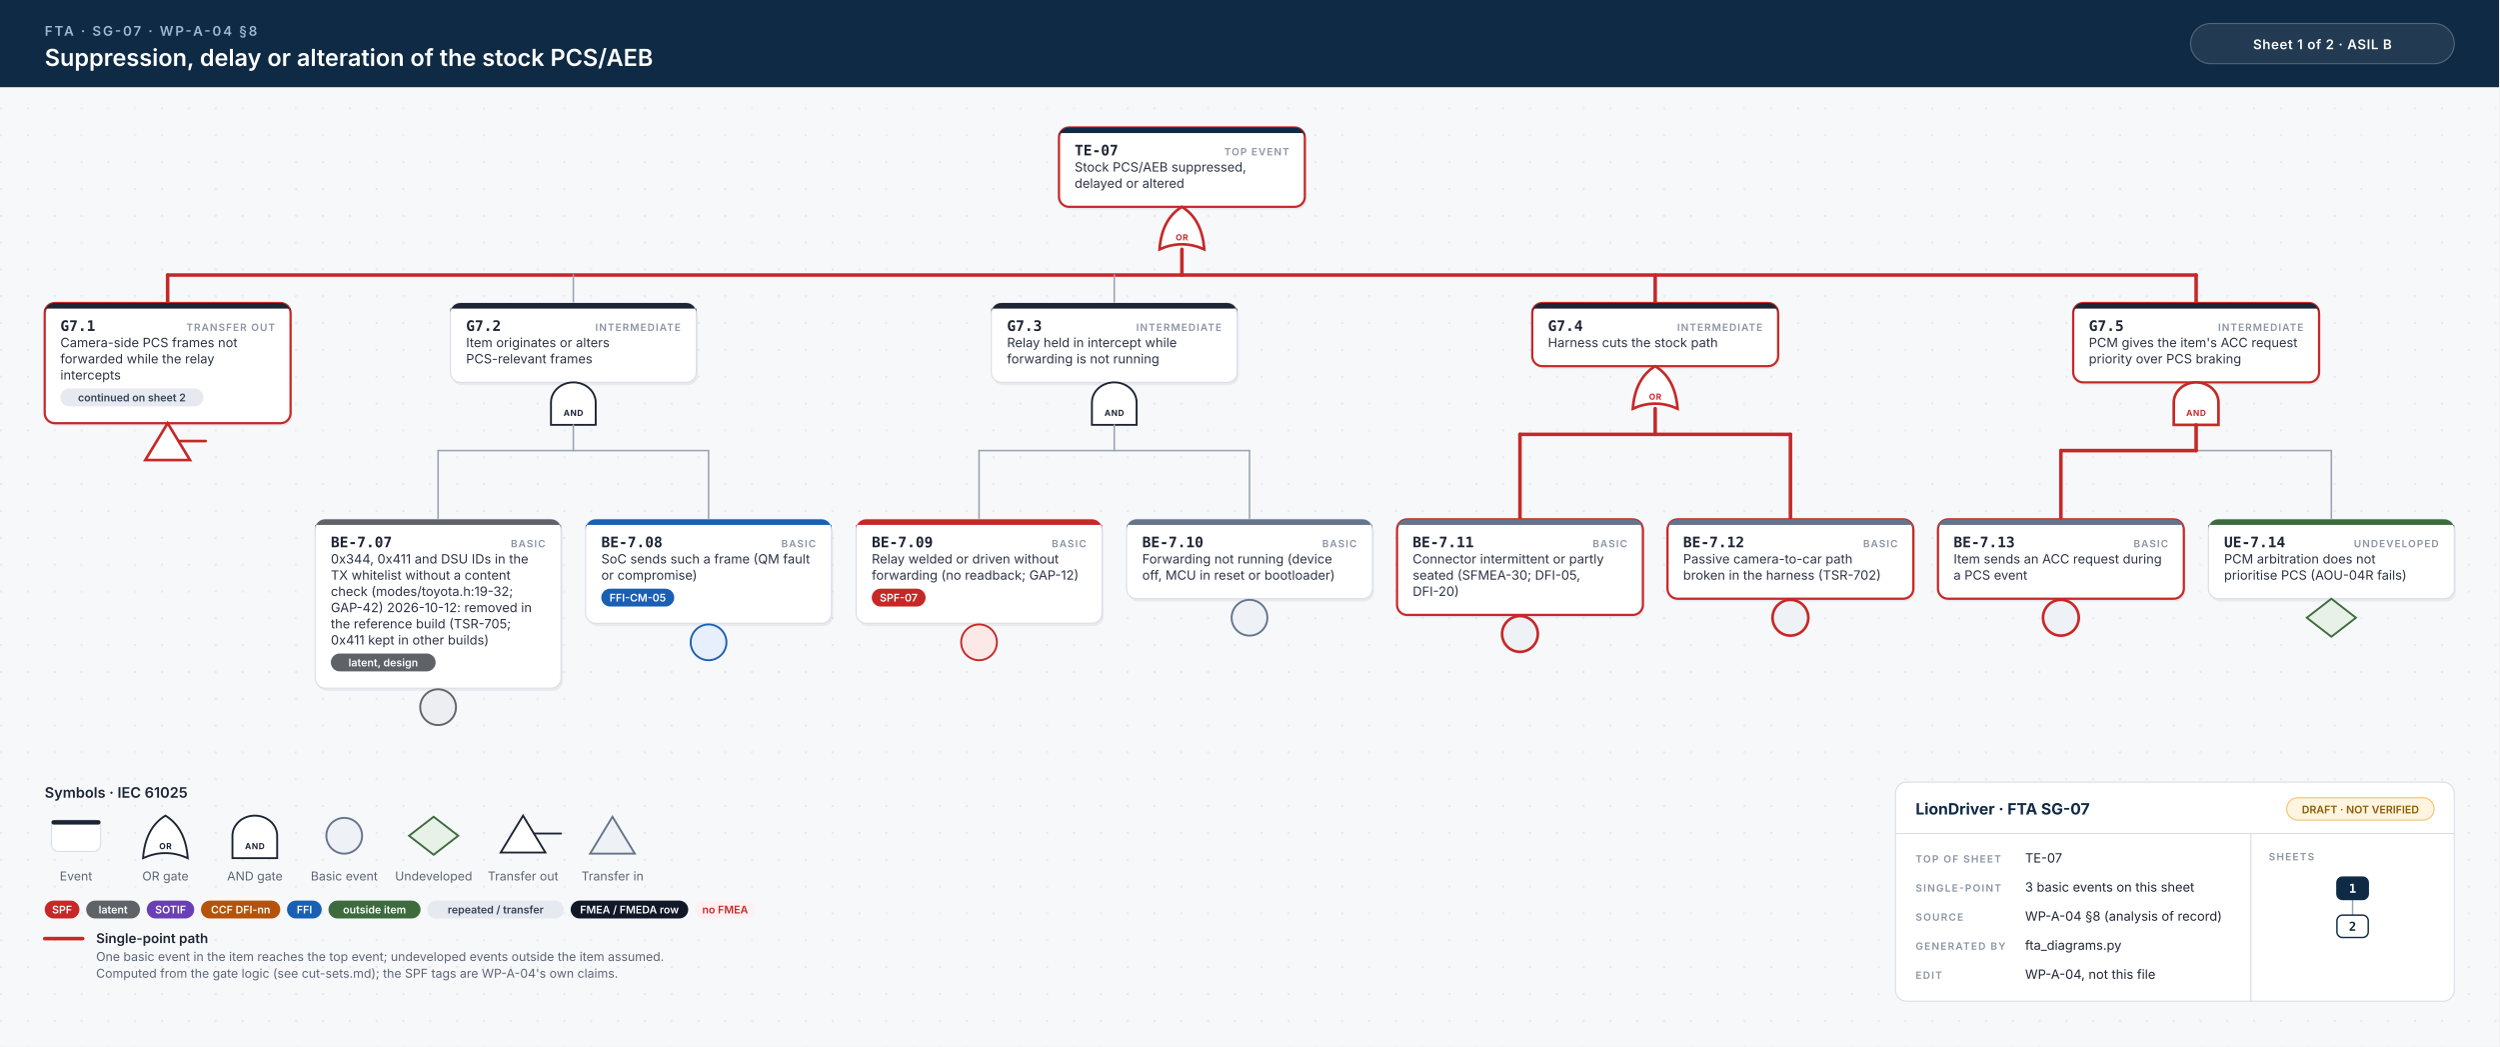
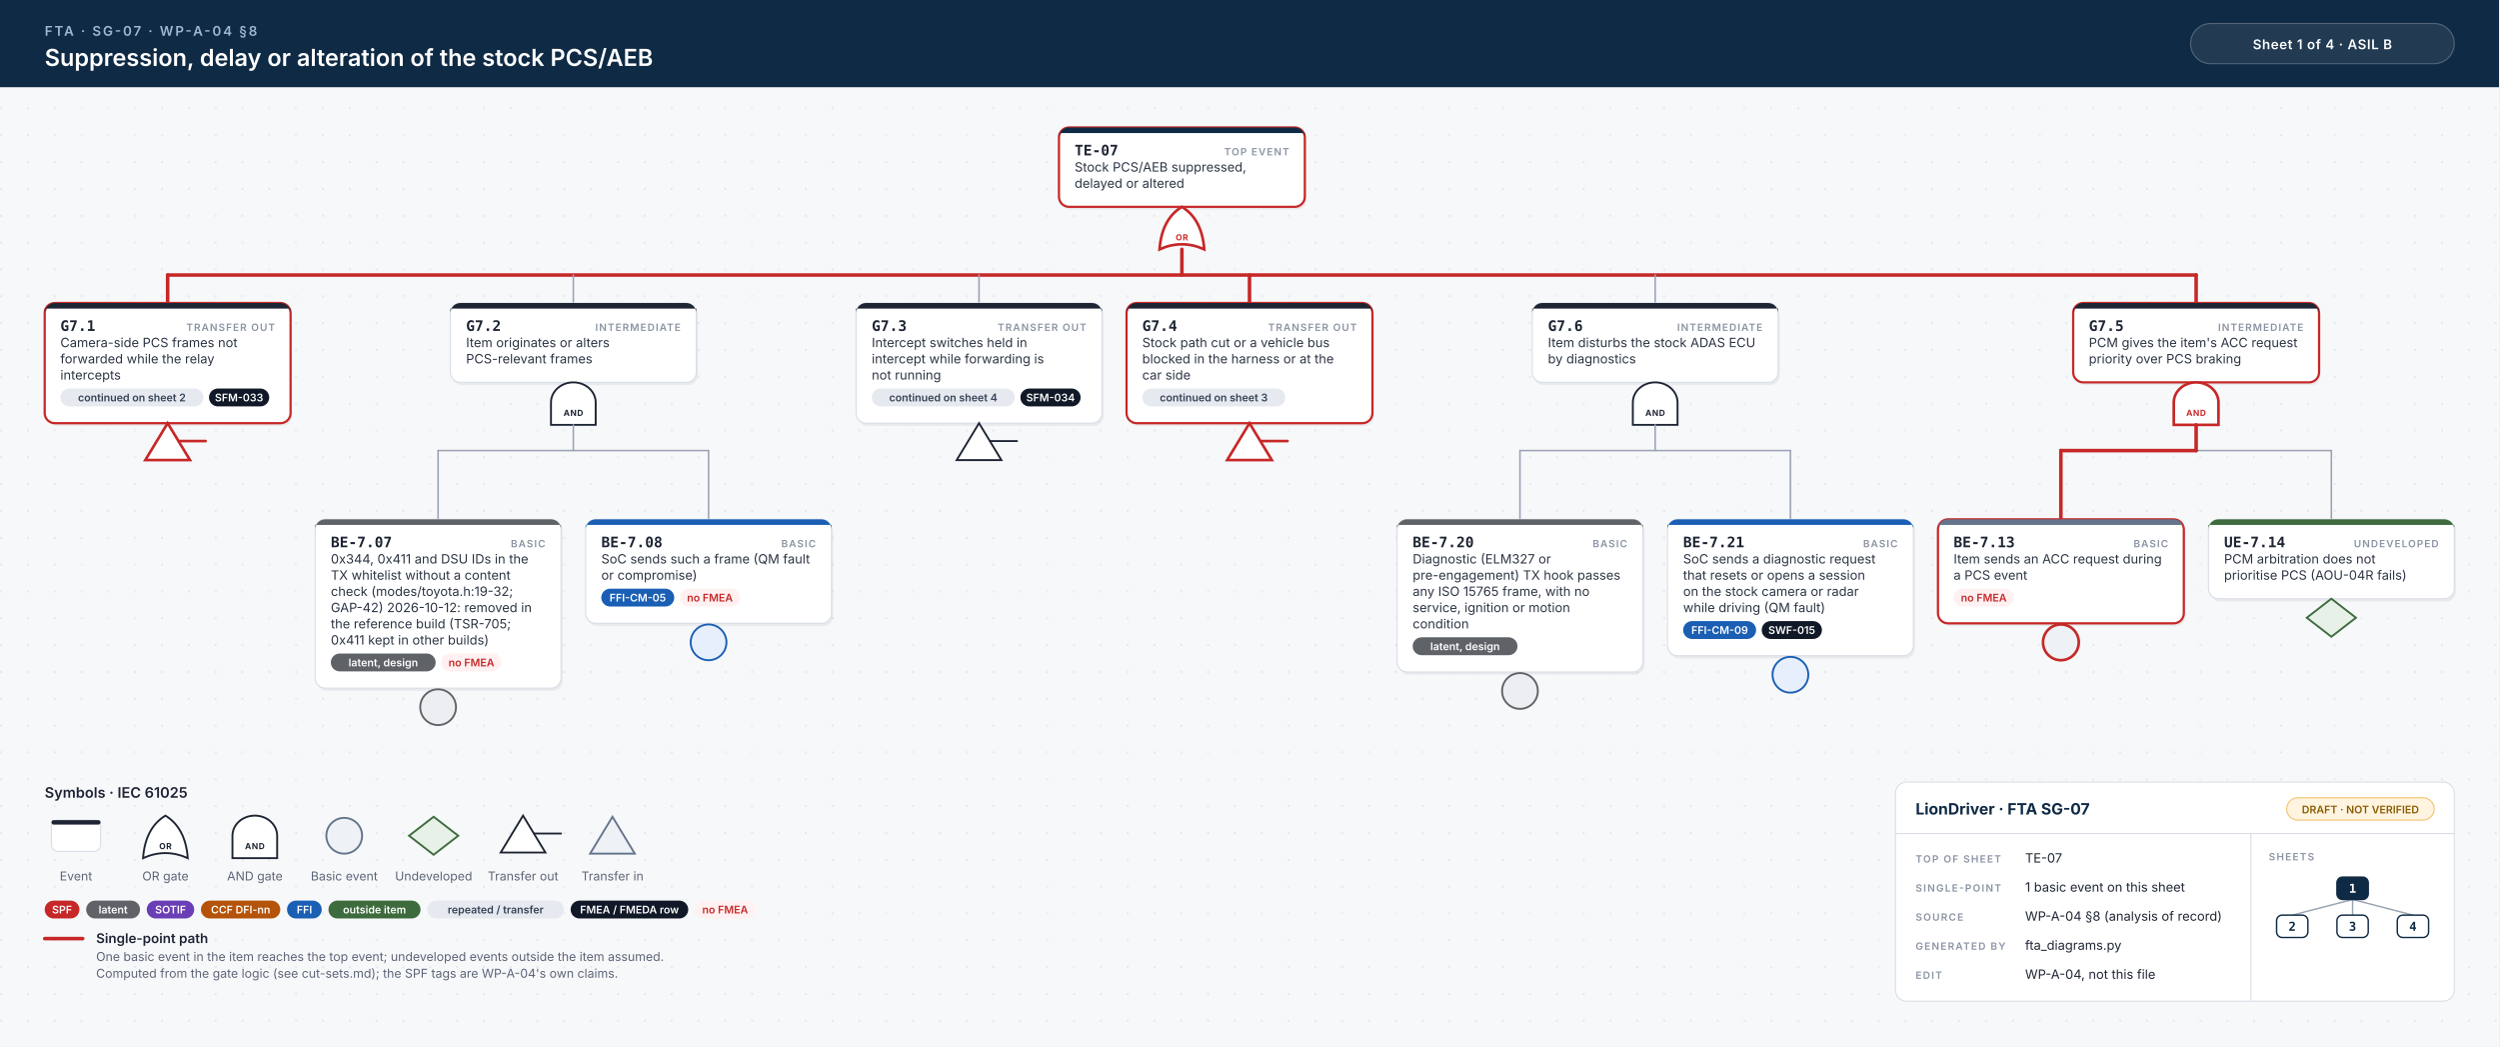
<svg xmlns="http://www.w3.org/2000/svg" width="2236" height="936" viewBox="0 0 2236 936">
  <style>.id{font:700 13px 'JetBrains Mono', Menlo, Consolas, monospace;fill:#1d2433}.kind{font:600 9px Inter, 'Helvetica Neue', Helvetica, Arial, sans-serif;letter-spacing:.1em;fill:#8a93a3;text-anchor:end}.d{font:400 11.5px Inter, 'Helvetica Neue', Helvetica, Arial, sans-serif;fill:#2b3343}.n{font:italic 400 10.5px Inter, 'Helvetica Neue', Helvetica, Arial, sans-serif;fill:#6b7385}.chip{font:600 9.5px Inter, 'Helvetica Neue', Helvetica, Arial, sans-serif;text-anchor:middle}.gl{font:700 7.5px Inter, 'Helvetica Neue', Helvetica, Arial, sans-serif;letter-spacing:.06em;text-anchor:middle}.eyebrow{font:600 12px Inter, 'Helvetica Neue', Helvetica, Arial, sans-serif;letter-spacing:.14em;fill:#9fb7d1}.title{font:600 21px Inter, 'Helvetica Neue', Helvetica, Arial, sans-serif;fill:#fff}.title2{font:600 17px Inter, 'Helvetica Neue', Helvetica, Arial, sans-serif;fill:#fff}.hc{font:600 12px Inter, 'Helvetica Neue', Helvetica, Arial, sans-serif;letter-spacing:.04em;fill:#fff;text-anchor:middle}.lh{font:600 13px Inter, 'Helvetica Neue', Helvetica, Arial, sans-serif;fill:#1d2433}.lb{font:600 12px Inter, 'Helvetica Neue', Helvetica, Arial, sans-serif;fill:#1d2433}.s{font:400 11px Inter, 'Helvetica Neue', Helvetica, Arial, sans-serif;fill:#5b6475}.tbh{font:700 14px Inter, 'Helvetica Neue', Helvetica, Arial, sans-serif;fill:#0f2a44}.k{font:600 9px Inter, 'Helvetica Neue', Helvetica, Arial, sans-serif;letter-spacing:.12em;fill:#8a93a3}.v{font:400 11.5px Inter, 'Helvetica Neue', Helvetica, Arial, sans-serif;fill:#1d2433}.mm{font:700 11px 'JetBrains Mono', Menlo, Consolas, monospace;text-anchor:middle}.w{stroke:#9aa3b2;stroke-width:1.4;stroke-linecap:round}.wh{stroke:#c62828;stroke-width:3.2;stroke-linecap:round}.shadow{fill:#0f172a;opacity:.06}</style>
  <defs>
    <pattern id="dots" width="24" height="24" patternUnits="userSpaceOnUse">
      <circle cx="1" cy="1" r="1" fill="#e3e7ee" />
    </pattern>
  </defs>
  <rect width="100%" height="100%" fill="#f7f8fa" />
  <rect y="78" width="100%" height="858" fill="url(#dots)" />
  <rect width="100%" height="78" fill="#0f2a44" />
  <text x="40" y="32" class="eyebrow">FTA · SG-07 · WP-A-04 §8</text>
  <text x="40" y="59" class="title">Suppression, delay or alteration of the stock PCS/AEB</text>
  <rect x="1960" y="21" width="236" height="36" rx="18" fill="#ffffff14" stroke="#ffffff40" />
-   <text x="2078" y="44" class="hc">Sheet 1 of 2  ·  ASIL B</text>
+   <text x="2078" y="44" class="hc">Sheet 1 of 4  ·  ASIL B</text>
  <rect x="949.0" y="116.5" width="220" height="71.0" rx="9" class="shadow" />
  <rect x="947.5" y="114" width="220" height="71.0" rx="9" fill="#fff" stroke="#c62828" stroke-width="2" />
  <path d="M956.5,114 H1158.5 A9,9 0 0 1 1167.5,123 V119 H947.5 V123 A9,9 0 0 1 956.5,114 Z" fill="#0f2a44" />
  <text x="961.5" y="139" class="id">TE-07</text>
  <text x="1153.5" y="139" class="kind">TOP EVENT</text>
  <text x="961.5" y="153.5" class="d">Stock PCS/AEB suppressed,</text>
  <text x="961.5" y="168.0" class="d">delayed or altered</text>
  <path d="M1037.5,223.0 Q1057.5,214.0 1077.5,223.0 Q1075.5,196.0 1057.5,185.0 Q1039.5,196.0 1037.5,223.0 Z" fill="#fff" stroke="#c62828" stroke-width="2.4" />
  <text x="1057.5" y="215.0" class="gl" fill="#c62828">OR</text>
  <line x1="150.0" y1="246.0" x2="1965.0" y2="246.0" class="w" />
  <line x1="150.0" y1="246.0" x2="1965.0" y2="246.0" class="wh" />
  <line x1="1057.5" y1="223.0" x2="1057.5" y2="246.0" class="wh" />
  <line x1="150.0" y1="246.0" x2="150.0" y2="271.0" class="wh" />
  <line x1="513.0" y1="246.0" x2="513.0" y2="271.0" class="w" />
-   <line x1="997.0" y1="246.0" x2="997.0" y2="271.0" class="w" />
-   <line x1="1481.0" y1="246.0" x2="1481.0" y2="271.0" class="wh" />
+   <line x1="876.0" y1="246.0" x2="876.0" y2="271.0" class="w" />
+   <line x1="1118.0" y1="246.0" x2="1118.0" y2="271.0" class="wh" />
+   <line x1="1481.0" y1="246.0" x2="1481.0" y2="271.0" class="w" />
  <line x1="1965.0" y1="246.0" x2="1965.0" y2="271.0" class="wh" />
  <rect x="41.5" y="273.5" width="220" height="107.5" rx="9" class="shadow" />
  <rect x="40" y="271.0" width="220" height="107.5" rx="9" fill="#fff" stroke="#c62828" stroke-width="2" />
  <path d="M49,271.0 H251 A9,9 0 0 1 260,280.0 V276.0 H40 V280.0 A9,9 0 0 1 49,271.0 Z" fill="#1d2433" />
  <text x="54" y="296.0" class="id">G7.1</text>
  <text x="246" y="296.0" class="kind">TRANSFER OUT</text>
  <text x="54" y="310.5" class="d">Camera-side PCS frames not</text>
  <text x="54" y="325.0" class="d">forwarded while the relay</text>
  <text x="54" y="339.5" class="d">intercepts</text>
  <rect x="54.0" y="347.5" width="128.0" height="16" rx="8" fill="#e6e9ef" />
  <text x="118.0" y="359.0" class="chip" fill="#334155">continued on sheet 2</text>
+   <rect x="187.0" y="347.5" width="53.9" height="16" rx="8" fill="#111827" />
+   <text x="213.9" y="359.0" class="chip" fill="#fff">SFM-033</text>
  <path d="M150.0,378.5 L170.0,411.5 L130.0,411.5 Z" fill="#fff" stroke="#c62828" stroke-width="2.4" />
  <line x1="160.0" y1="394.5" x2="184.0" y2="394.5" stroke="#c62828" stroke-width="2.4" stroke-linecap="round" />
  <rect x="404.5" y="273.5" width="220" height="71.0" rx="9" class="shadow" />
  <rect x="403.0" y="271.0" width="220" height="71.0" rx="9" fill="#fff" stroke="#d9dee6" stroke-width="1" />
  <path d="M412.0,271.0 H614.0 A9,9 0 0 1 623.0,280.0 V276.0 H403.0 V280.0 A9,9 0 0 1 412.0,271.0 Z" fill="#1d2433" />
  <text x="417.0" y="296.0" class="id">G7.2</text>
  <text x="609.0" y="296.0" class="kind">INTERMEDIATE</text>
  <text x="417.0" y="310.5" class="d">Item originates or alters</text>
  <text x="417.0" y="325.0" class="d">PCS-relevant frames</text>
  <path d="M493.0,380.0 L493.0,360.0 A20,18 0 0 1 533.0,360.0 L533.0,380.0 Z" fill="#fff" stroke="#1d2433" stroke-width="1.7" />
  <text x="513.0" y="372.0" class="gl" fill="#1d2433">AND</text>
  <line x1="392.0" y1="403.0" x2="634.0" y2="403.0" class="w" />
  <line x1="513.0" y1="380.0" x2="513.0" y2="403.0" class="w" />
  <line x1="392.0" y1="403.0" x2="392.0" y2="464.5" class="w" />
  <line x1="634.0" y1="403.0" x2="634.0" y2="464.5" class="w" />
  <rect x="283.5" y="467.0" width="220" height="151.0" rx="9" class="shadow" />
  <rect x="282" y="464.5" width="220" height="151.0" rx="9" fill="#fff" stroke="#d9dee6" stroke-width="1" />
  <path d="M291,464.5 H493 A9,9 0 0 1 502,473.5 V469.5 H282 V473.5 A9,9 0 0 1 291,464.5 Z" fill="#5f6368" />
  <text x="296" y="489.5" class="id">BE-7.07</text>
  <text x="488" y="489.5" class="kind">BASIC</text>
  <text x="296" y="504.0" class="d">0x344, 0x411 and DSU IDs in the</text>
  <text x="296" y="518.5" class="d">TX whitelist without a content</text>
  <text x="296" y="533.0" class="d">check (modes/toyota.h:19-32;</text>
  <text x="296" y="547.5" class="d">GAP-42) 2026-10-12: removed in</text>
  <text x="296" y="562.0" class="d">the reference build (TSR-705;</text>
  <text x="296" y="576.5" class="d">0x411 kept in other builds)</text>
  <rect x="296.0" y="584.5" width="93.8" height="16" rx="8" fill="#5f6368" />
  <text x="342.9" y="596.0" class="chip" fill="#fff">latent, design</text>
+   <rect x="394.8" y="584.5" width="53.9" height="16" rx="8" fill="#fff1f1" />
+   <text x="421.8" y="596.0" class="chip" fill="#c62828">no FMEA</text>
  <circle cx="392.0" cy="632.5" r="16" fill="#eceef1" stroke="#5f6368" stroke-width="1.7" />
  <rect x="525.5" y="467.0" width="220" height="93.0" rx="9" class="shadow" />
  <rect x="524" y="464.5" width="220" height="93.0" rx="9" fill="#fff" stroke="#d9dee6" stroke-width="1" />
  <path d="M533,464.5 H735 A9,9 0 0 1 744,473.5 V469.5 H524 V473.5 A9,9 0 0 1 533,464.5 Z" fill="#1a5fb4" />
  <text x="538" y="489.5" class="id">BE-7.08</text>
  <text x="730" y="489.5" class="kind">BASIC</text>
  <text x="538" y="504.0" class="d">SoC sends such a frame (QM fault</text>
  <text x="538" y="518.5" class="d">or compromise)</text>
  <rect x="538.0" y="526.5" width="65.3" height="16" rx="8" fill="#1a5fb4" />
  <text x="570.6" y="538.0" class="chip" fill="#fff">FFI-CM-05</text>
+   <rect x="608.3" y="526.5" width="53.9" height="16" rx="8" fill="#fff1f1" />
+   <text x="635.2" y="538.0" class="chip" fill="#c62828">no FMEA</text>
  <circle cx="634.0" cy="574.5" r="16" fill="#e6effb" stroke="#1a5fb4" stroke-width="1.7" />
-   <rect x="888.5" y="273.5" width="220" height="71.0" rx="9" class="shadow" />
-   <rect x="887.0" y="271.0" width="220" height="71.0" rx="9" fill="#fff" stroke="#d9dee6" stroke-width="1" />
-   <path d="M896.0,271.0 H1098.0 A9,9 0 0 1 1107.0,280.0 V276.0 H887.0 V280.0 A9,9 0 0 1 896.0,271.0 Z" fill="#1d2433" />
-   <text x="901.0" y="296.0" class="id">G7.3</text>
-   <text x="1093.0" y="296.0" class="kind">INTERMEDIATE</text>
-   <text x="901.0" y="310.5" class="d">Relay held in intercept while</text>
-   <text x="901.0" y="325.0" class="d">forwarding is not running</text>
-   <path d="M977.0,380.0 L977.0,360.0 A20,18 0 0 1 1017.0,360.0 L1017.0,380.0 Z" fill="#fff" stroke="#1d2433" stroke-width="1.7" />
-   <text x="997.0" y="372.0" class="gl" fill="#1d2433">AND</text>
-   <line x1="876.0" y1="403.0" x2="1118.0" y2="403.0" class="w" />
-   <line x1="997.0" y1="380.0" x2="997.0" y2="403.0" class="w" />
-   <line x1="876.0" y1="403.0" x2="876.0" y2="464.5" class="w" />
-   <line x1="1118.0" y1="403.0" x2="1118.0" y2="464.5" class="w" />
-   <rect x="767.5" y="467.0" width="220" height="93.0" rx="9" class="shadow" />
-   <rect x="766" y="464.5" width="220" height="93.0" rx="9" fill="#fff" stroke="#d9dee6" stroke-width="1" />
-   <path d="M775,464.5 H977 A9,9 0 0 1 986,473.5 V469.5 H766 V473.5 A9,9 0 0 1 775,464.5 Z" fill="#c62828" />
-   <text x="780" y="489.5" class="id">BE-7.09</text>
-   <text x="972" y="489.5" class="kind">BASIC</text>
-   <text x="780" y="504.0" class="d">Relay welded or driven without</text>
-   <text x="780" y="518.5" class="d">forwarding (no readback; GAP-12)</text>
-   <rect x="780.0" y="526.5" width="48.2" height="16" rx="8" fill="#c62828" />
-   <text x="804.1" y="538.0" class="chip" fill="#fff">SPF-07</text>
-   <circle cx="876.0" cy="574.5" r="16" fill="#fde8e8" stroke="#c62828" stroke-width="1.7" />
-   <rect x="1009.5" y="467.0" width="220" height="71.0" rx="9" class="shadow" />
-   <rect x="1008" y="464.5" width="220" height="71.0" rx="9" fill="#fff" stroke="#d9dee6" stroke-width="1" />
-   <path d="M1017,464.5 H1219 A9,9 0 0 1 1228,473.5 V469.5 H1008 V473.5 A9,9 0 0 1 1017,464.5 Z" fill="#64748b" />
-   <text x="1022" y="489.5" class="id">BE-7.10</text>
-   <text x="1214" y="489.5" class="kind">BASIC</text>
-   <text x="1022" y="504.0" class="d">Forwarding not running (device</text>
-   <text x="1022" y="518.5" class="d">off, MCU in reset or bootloader)</text>
-   <circle cx="1118.0" cy="552.5" r="16" fill="#eef1f5" stroke="#64748b" stroke-width="1.7" />
-   <rect x="1372.5" y="273.5" width="220" height="56.5" rx="9" class="shadow" />
-   <rect x="1371.0" y="271.0" width="220" height="56.5" rx="9" fill="#fff" stroke="#c62828" stroke-width="2" />
+   <rect x="767.5" y="273.5" width="220" height="107.5" rx="9" class="shadow" />
+   <rect x="766" y="271.0" width="220" height="107.5" rx="9" fill="#fff" stroke="#d9dee6" stroke-width="1" />
+   <path d="M775,271.0 H977 A9,9 0 0 1 986,280.0 V276.0 H766 V280.0 A9,9 0 0 1 775,271.0 Z" fill="#1d2433" />
+   <text x="780" y="296.0" class="id">G7.3</text>
+   <text x="972" y="296.0" class="kind">TRANSFER OUT</text>
+   <text x="780" y="310.5" class="d">Intercept switches held in</text>
+   <text x="780" y="325.0" class="d">intercept while forwarding is</text>
+   <text x="780" y="339.5" class="d">not running</text>
+   <rect x="780.0" y="347.5" width="128.0" height="16" rx="8" fill="#e6e9ef" />
+   <text x="844.0" y="359.0" class="chip" fill="#334155">continued on sheet 4</text>
+   <rect x="913.0" y="347.5" width="53.9" height="16" rx="8" fill="#111827" />
+   <text x="940.0" y="359.0" class="chip" fill="#fff">SFM-034</text>
+   <path d="M876.0,378.5 L896.0,411.5 L856.0,411.5 Z" fill="#fff" stroke="#1d2433" stroke-width="1.7" />
+   <line x1="886.0" y1="394.5" x2="910.0" y2="394.5" stroke="#1d2433" stroke-width="1.7" stroke-linecap="round" />
+   <rect x="1009.5" y="273.5" width="220" height="107.5" rx="9" class="shadow" />
+   <rect x="1008" y="271.0" width="220" height="107.5" rx="9" fill="#fff" stroke="#c62828" stroke-width="2" />
+   <path d="M1017,271.0 H1219 A9,9 0 0 1 1228,280.0 V276.0 H1008 V280.0 A9,9 0 0 1 1017,271.0 Z" fill="#1d2433" />
+   <text x="1022" y="296.0" class="id">G7.4</text>
+   <text x="1214" y="296.0" class="kind">TRANSFER OUT</text>
+   <text x="1022" y="310.5" class="d">Stock path cut or a vehicle bus</text>
+   <text x="1022" y="325.0" class="d">blocked in the harness or at the</text>
+   <text x="1022" y="339.5" class="d">car side</text>
+   <rect x="1022.0" y="347.5" width="128.0" height="16" rx="8" fill="#e6e9ef" />
+   <text x="1086.0" y="359.0" class="chip" fill="#334155">continued on sheet 3</text>
+   <path d="M1118.0,378.5 L1138.0,411.5 L1098.0,411.5 Z" fill="#fff" stroke="#c62828" stroke-width="2.4" />
+   <line x1="1128.0" y1="394.5" x2="1152.0" y2="394.5" stroke="#c62828" stroke-width="2.4" stroke-linecap="round" />
+   <rect x="1372.5" y="273.5" width="220" height="71.0" rx="9" class="shadow" />
+   <rect x="1371.0" y="271.0" width="220" height="71.0" rx="9" fill="#fff" stroke="#d9dee6" stroke-width="1" />
  <path d="M1380.0,271.0 H1582.0 A9,9 0 0 1 1591.0,280.0 V276.0 H1371.0 V280.0 A9,9 0 0 1 1380.0,271.0 Z" fill="#1d2433" />
-   <text x="1385.0" y="296.0" class="id">G7.4</text>
+   <text x="1385.0" y="296.0" class="id">G7.6</text>
  <text x="1577.0" y="296.0" class="kind">INTERMEDIATE</text>
-   <text x="1385.0" y="310.5" class="d">Harness cuts the stock path</text>
-   <path d="M1461.0,365.5 Q1481.0,356.5 1501.0,365.5 Q1499.0,338.5 1481.0,327.5 Q1463.0,338.5 1461.0,365.5 Z" fill="#fff" stroke="#c62828" stroke-width="2.4" />
-   <text x="1481.0" y="357.5" class="gl" fill="#c62828">OR</text>
-   <line x1="1360.0" y1="388.5" x2="1602.0" y2="388.5" class="w" />
-   <line x1="1360.0" y1="388.5" x2="1602.0" y2="388.5" class="wh" />
-   <line x1="1481.0" y1="365.5" x2="1481.0" y2="388.5" class="wh" />
-   <line x1="1360.0" y1="388.5" x2="1360.0" y2="464.5" class="wh" />
-   <line x1="1602.0" y1="388.5" x2="1602.0" y2="464.5" class="wh" />
-   <rect x="1251.5" y="467.0" width="220" height="85.5" rx="9" class="shadow" />
-   <rect x="1250" y="464.5" width="220" height="85.5" rx="9" fill="#fff" stroke="#c62828" stroke-width="2" />
-   <path d="M1259,464.5 H1461 A9,9 0 0 1 1470,473.5 V469.5 H1250 V473.5 A9,9 0 0 1 1259,464.5 Z" fill="#64748b" />
-   <text x="1264" y="489.5" class="id">BE-7.11</text>
+   <text x="1385.0" y="310.5" class="d">Item disturbs the stock ADAS ECU</text>
+   <text x="1385.0" y="325.0" class="d">by diagnostics</text>
+   <path d="M1461.0,380.0 L1461.0,360.0 A20,18 0 0 1 1501.0,360.0 L1501.0,380.0 Z" fill="#fff" stroke="#1d2433" stroke-width="1.7" />
+   <text x="1481.0" y="372.0" class="gl" fill="#1d2433">AND</text>
+   <line x1="1360.0" y1="403.0" x2="1602.0" y2="403.0" class="w" />
+   <line x1="1481.0" y1="380.0" x2="1481.0" y2="403.0" class="w" />
+   <line x1="1360.0" y1="403.0" x2="1360.0" y2="464.5" class="w" />
+   <line x1="1602.0" y1="403.0" x2="1602.0" y2="464.5" class="w" />
+   <rect x="1251.5" y="467.0" width="220" height="136.5" rx="9" class="shadow" />
+   <rect x="1250" y="464.5" width="220" height="136.5" rx="9" fill="#fff" stroke="#d9dee6" stroke-width="1" />
+   <path d="M1259,464.5 H1461 A9,9 0 0 1 1470,473.5 V469.5 H1250 V473.5 A9,9 0 0 1 1259,464.5 Z" fill="#5f6368" />
+   <text x="1264" y="489.5" class="id">BE-7.20</text>
  <text x="1456" y="489.5" class="kind">BASIC</text>
-   <text x="1264" y="504.0" class="d">Connector intermittent or partly</text>
-   <text x="1264" y="518.5" class="d">seated (SFMEA-30; DFI-05,</text>
-   <text x="1264" y="533.0" class="d">DFI-20)</text>
-   <circle cx="1360.0" cy="567.0" r="16" fill="#eef1f5" stroke="#c62828" stroke-width="2.4" />
-   <rect x="1493.5" y="467.0" width="220" height="71.0" rx="9" class="shadow" />
-   <rect x="1492" y="464.5" width="220" height="71.0" rx="9" fill="#fff" stroke="#c62828" stroke-width="2" />
-   <path d="M1501,464.5 H1703 A9,9 0 0 1 1712,473.5 V469.5 H1492 V473.5 A9,9 0 0 1 1501,464.5 Z" fill="#64748b" />
-   <text x="1506" y="489.5" class="id">BE-7.12</text>
+   <text x="1264" y="504.0" class="d">Diagnostic (ELM327 or</text>
+   <text x="1264" y="518.5" class="d">pre-engagement) TX hook passes</text>
+   <text x="1264" y="533.0" class="d">any ISO 15765 frame, with no</text>
+   <text x="1264" y="547.5" class="d">service, ignition or motion</text>
+   <text x="1264" y="562.0" class="d">condition</text>
+   <rect x="1264.0" y="570.0" width="93.8" height="16" rx="8" fill="#5f6368" />
+   <text x="1310.9" y="581.5" class="chip" fill="#fff">latent, design</text>
+   <circle cx="1360.0" cy="618.0" r="16" fill="#eceef1" stroke="#5f6368" stroke-width="1.7" />
+   <rect x="1493.5" y="467.0" width="220" height="122.0" rx="9" class="shadow" />
+   <rect x="1492" y="464.5" width="220" height="122.0" rx="9" fill="#fff" stroke="#d9dee6" stroke-width="1" />
+   <path d="M1501,464.5 H1703 A9,9 0 0 1 1712,473.5 V469.5 H1492 V473.5 A9,9 0 0 1 1501,464.5 Z" fill="#1a5fb4" />
+   <text x="1506" y="489.5" class="id">BE-7.21</text>
  <text x="1698" y="489.5" class="kind">BASIC</text>
-   <text x="1506" y="504.0" class="d">Passive camera-to-car path</text>
-   <text x="1506" y="518.5" class="d">broken in the harness (TSR-702)</text>
-   <circle cx="1602.0" cy="552.5" r="16" fill="#eef1f5" stroke="#c62828" stroke-width="2.4" />
+   <text x="1506" y="504.0" class="d">SoC sends a diagnostic request</text>
+   <text x="1506" y="518.5" class="d">that resets or opens a session</text>
+   <text x="1506" y="533.0" class="d">on the stock camera or radar</text>
+   <text x="1506" y="547.5" class="d">while driving (QM fault)</text>
+   <rect x="1506.0" y="555.5" width="65.3" height="16" rx="8" fill="#1a5fb4" />
+   <text x="1538.7" y="567.0" class="chip" fill="#fff">FFI-CM-09</text>
+   <rect x="1576.3" y="555.5" width="53.9" height="16" rx="8" fill="#111827" />
+   <text x="1603.2" y="567.0" class="chip" fill="#fff">SWF-015</text>
+   <circle cx="1602.0" cy="603.5" r="16" fill="#e6effb" stroke="#1a5fb4" stroke-width="1.7" />
  <rect x="1856.5" y="273.5" width="220" height="71.0" rx="9" class="shadow" />
  <rect x="1855.0" y="271.0" width="220" height="71.0" rx="9" fill="#fff" stroke="#c62828" stroke-width="2" />
  <path d="M1864.0,271.0 H2066.0 A9,9 0 0 1 2075.0,280.0 V276.0 H1855.0 V280.0 A9,9 0 0 1 1864.0,271.0 Z" fill="#1d2433" />
  <text x="1869.0" y="296.0" class="id">G7.5</text>
  <text x="2061.0" y="296.0" class="kind">INTERMEDIATE</text>
  <text x="1869.0" y="310.5" class="d">PCM gives the item's ACC request</text>
  <text x="1869.0" y="325.0" class="d">priority over PCS braking</text>
  <path d="M1945.0,380.0 L1945.0,360.0 A20,18 0 0 1 1985.0,360.0 L1985.0,380.0 Z" fill="#fff" stroke="#c62828" stroke-width="2.4" />
  <text x="1965.0" y="372.0" class="gl" fill="#c62828">AND</text>
  <line x1="1844.0" y1="403.0" x2="2086.0" y2="403.0" class="w" />
  <line x1="1844.0" y1="403.0" x2="1965.0" y2="403.0" class="wh" />
  <line x1="1965.0" y1="380.0" x2="1965.0" y2="403.0" class="wh" />
  <line x1="1844.0" y1="403.0" x2="1844.0" y2="464.5" class="wh" />
  <line x1="2086.0" y1="403.0" x2="2086.0" y2="464.5" class="w" />
-   <rect x="1735.5" y="467.0" width="220" height="71.0" rx="9" class="shadow" />
-   <rect x="1734" y="464.5" width="220" height="71.0" rx="9" fill="#fff" stroke="#c62828" stroke-width="2" />
+   <rect x="1735.5" y="467.0" width="220" height="93.0" rx="9" class="shadow" />
+   <rect x="1734" y="464.5" width="220" height="93.0" rx="9" fill="#fff" stroke="#c62828" stroke-width="2" />
  <path d="M1743,464.5 H1945 A9,9 0 0 1 1954,473.5 V469.5 H1734 V473.5 A9,9 0 0 1 1743,464.5 Z" fill="#64748b" />
  <text x="1748" y="489.5" class="id">BE-7.13</text>
  <text x="1940" y="489.5" class="kind">BASIC</text>
  <text x="1748" y="504.0" class="d">Item sends an ACC request during</text>
  <text x="1748" y="518.5" class="d">a PCS event</text>
-   <circle cx="1844.0" cy="552.5" r="16" fill="#eef1f5" stroke="#c62828" stroke-width="2.4" />
+   <rect x="1748.0" y="526.5" width="53.9" height="16" rx="8" fill="#fff1f1" />
+   <text x="1775.0" y="538.0" class="chip" fill="#c62828">no FMEA</text>
+   <circle cx="1844.0" cy="574.5" r="16" fill="#eef1f5" stroke="#c62828" stroke-width="2.4" />
  <rect x="1977.5" y="467.0" width="220" height="71.0" rx="9" class="shadow" />
  <rect x="1976" y="464.5" width="220" height="71.0" rx="9" fill="#fff" stroke="#d9dee6" stroke-width="1" />
  <path d="M1985,464.5 H2187 A9,9 0 0 1 2196,473.5 V469.5 H1976 V473.5 A9,9 0 0 1 1985,464.5 Z" fill="#3d6b3d" />
  <text x="1990" y="489.5" class="id">UE-7.14</text>
  <text x="2182" y="489.5" class="kind">UNDEVELOPED</text>
  <text x="1990" y="504.0" class="d">PCM arbitration does not</text>
  <text x="1990" y="518.5" class="d">prioritise PCS (AOU-04R fails)</text>
  <path d="M2086.0,535.5 L2108.0,552.5 L2086.0,569.5 L2064.0,552.5 Z" fill="#e7f1e7" stroke="#3d6b3d" stroke-width="1.7" />
  <text x="40" y="713.5" class="lh">Symbols · IEC 61025</text>
  <rect x="46" y="733.5" width="44" height="28" rx="6" fill="#fff" stroke="#d9dee6" />
  <rect x="46" y="733.5" width="44" height="4" rx="2" fill="#1d2433" />
  <text x="68" y="787.5" class="s" text-anchor="middle">Event</text>
  <path d="M128,767.5 Q148,758.5 168,767.5 Q166,740.5 148,729.5 Q130,740.5 128,767.5 Z" fill="#fff" stroke="#1d2433" stroke-width="1.7" />
  <text x="148" y="759.5" class="gl" fill="#1d2433">OR</text>
  <text x="148" y="787.5" class="s" text-anchor="middle">OR gate</text>
  <path d="M208,767.5 L208,747.5 A20,18 0 0 1 248,747.5 L248,767.5 Z" fill="#fff" stroke="#1d2433" stroke-width="1.7" />
  <text x="228" y="759.5" class="gl" fill="#1d2433">AND</text>
  <text x="228" y="787.5" class="s" text-anchor="middle">AND gate</text>
  <circle cx="308" cy="747.5" r="16" fill="#eef1f5" stroke="#64748b" stroke-width="1.7" />
  <text x="308" y="787.5" class="s" text-anchor="middle">Basic event</text>
  <path d="M388,730.5 L410,747.5 L388,764.5 L366,747.5 Z" fill="#e7f1e7" stroke="#3d6b3d" stroke-width="1.7" />
  <text x="388" y="787.5" class="s" text-anchor="middle">Undeveloped</text>
  <path d="M468,729.5 L488,762.5 L448,762.5 Z" fill="#fff" stroke="#1d2433" stroke-width="1.7" />
  <line x1="478" y1="745.5" x2="502" y2="745.5" stroke="#1d2433" stroke-width="1.7" stroke-linecap="round" />
  <text x="468" y="787.5" class="s" text-anchor="middle">Transfer out</text>
  <path d="M548,730.5 L568,763.5 L528,763.5 Z" fill="#eef1f5" stroke="#64748b" stroke-width="1.7" />
  <text x="548" y="787.5" class="s" text-anchor="middle">Transfer in</text>
  <rect x="40.0" y="805.5" width="31.1" height="16" rx="8" fill="#c62828" />
  <text x="55.5" y="817.0" class="chip" fill="#fff">SPF</text>
  <rect x="77.1" y="805.5" width="48.2" height="16" rx="8" fill="#5f6368" />
  <text x="101.2" y="817.0" class="chip" fill="#fff">latent</text>
  <rect x="131.3" y="805.5" width="42.5" height="16" rx="8" fill="#6a3fb5" />
  <text x="152.6" y="817.0" class="chip" fill="#fff">SOTIF</text>
  <rect x="179.8" y="805.5" width="71.0" height="16" rx="8" fill="#b45309" />
  <text x="215.3" y="817.0" class="chip" fill="#fff">CCF DFI-nn</text>
  <rect x="256.8" y="805.5" width="31.1" height="16" rx="8" fill="#1a5fb4" />
  <text x="272.4" y="817.0" class="chip" fill="#fff">FFI</text>
  <rect x="293.9" y="805.5" width="82.4" height="16" rx="8" fill="#3d6b3d" />
  <text x="335.1" y="817.0" class="chip" fill="#fff">outside item</text>
  <rect x="382.3" y="805.5" width="122.3" height="16" rx="8" fill="#e6e9ef" />
  <text x="443.5" y="817.0" class="chip" fill="#334155">repeated / transfer</text>
  <rect x="510.6" y="805.5" width="105.2" height="16" rx="8" fill="#111827" />
  <text x="563.2" y="817.0" class="chip" fill="#fff">FMEA / FMEDA row</text>
  <rect x="621.8" y="805.5" width="53.9" height="16" rx="8" fill="#fff1f1" />
  <text x="648.8" y="817.0" class="chip" fill="#c62828">no FMEA</text>
  <line x1="40" y1="839.5" x2="74" y2="839.5" class="wh" />
  <text x="86" y="843.5" class="lb">Single-point path</text>
  <text x="86" y="859.5" class="s">One basic event in the item reaches the top event; undeveloped events outside the item assumed.</text>
  <text x="86" y="874.5" class="s">Computed from the gate logic (see cut-sets.md); the SPF tags are WP-A-04's own claims.</text>
  <rect x="1696" y="699.5" width="500" height="196" rx="10" fill="#fff" stroke="#d9dee6" />
  <line x1="1696" y1="745.5" x2="2196" y2="745.5" stroke="#d9dee6" />
  <line x1="2014" y1="745.5" x2="2014" y2="895.5" stroke="#d9dee6" />
  <text x="1714" y="728.5" class="tbh">LionDriver · FTA SG-07</text>
  <rect x="2046" y="713.5" width="132" height="20" rx="10" fill="#fff4e0" stroke="#f0c36d" />
  <text x="2112" y="727.5" class="chip" fill="#8a5a00">DRAFT · NOT VERIFIED</text>
  <text x="1714" y="771.5" class="k">TOP OF SHEET</text>
  <text x="1812" y="771.5" class="v">TE-07</text>
  <text x="1714" y="797.5" class="k">SINGLE-POINT</text>
-   <text x="1812" y="797.5" class="v">3 basic events on this sheet</text>
+   <text x="1812" y="797.5" class="v">1 basic event on this sheet</text>
  <text x="1714" y="823.5" class="k">SOURCE</text>
  <text x="1812" y="823.5" class="v">WP-A-04 §8 (analysis of record)</text>
  <text x="1714" y="849.5" class="k">GENERATED BY</text>
  <text x="1812" y="849.5" class="v">fta_diagrams.py</text>
  <text x="1714" y="875.5" class="k">EDIT</text>
  <text x="1812" y="875.5" class="v">WP-A-04, not this file</text>
  <text x="2030" y="769.5" class="k">SHEETS</text>
+   <line x1="2105.0" y1="804.5" x2="2051.0" y2="818.5" stroke="#9aa3b2" stroke-width="1.3" />
  <line x1="2105.0" y1="804.5" x2="2105.0" y2="818.5" stroke="#9aa3b2" stroke-width="1.3" />
+   <line x1="2105.0" y1="804.5" x2="2159.0" y2="818.5" stroke="#9aa3b2" stroke-width="1.3" />
  <rect x="2091.0" y="784.5" width="28" height="20" rx="5" fill="#0f2a44" stroke="#0f2a44" stroke-width="1.3" />
  <text x="2105.0" y="798.5" class="mm" fill="#fff">1</text>
+   <rect x="2037.0" y="818.5" width="28" height="20" rx="5" fill="#fff" stroke="#0f2a44" stroke-width="1.3" />
+   <text x="2051.0" y="832.5" class="mm" fill="#0f2a44">2</text>
  <rect x="2091.0" y="818.5" width="28" height="20" rx="5" fill="#fff" stroke="#0f2a44" stroke-width="1.3" />
-   <text x="2105.0" y="832.5" class="mm" fill="#0f2a44">2</text>
+   <text x="2105.0" y="832.5" class="mm" fill="#0f2a44">3</text>
+   <rect x="2145.0" y="818.5" width="28" height="20" rx="5" fill="#fff" stroke="#0f2a44" stroke-width="1.3" />
+   <text x="2159.0" y="832.5" class="mm" fill="#0f2a44">4</text>
</svg>
